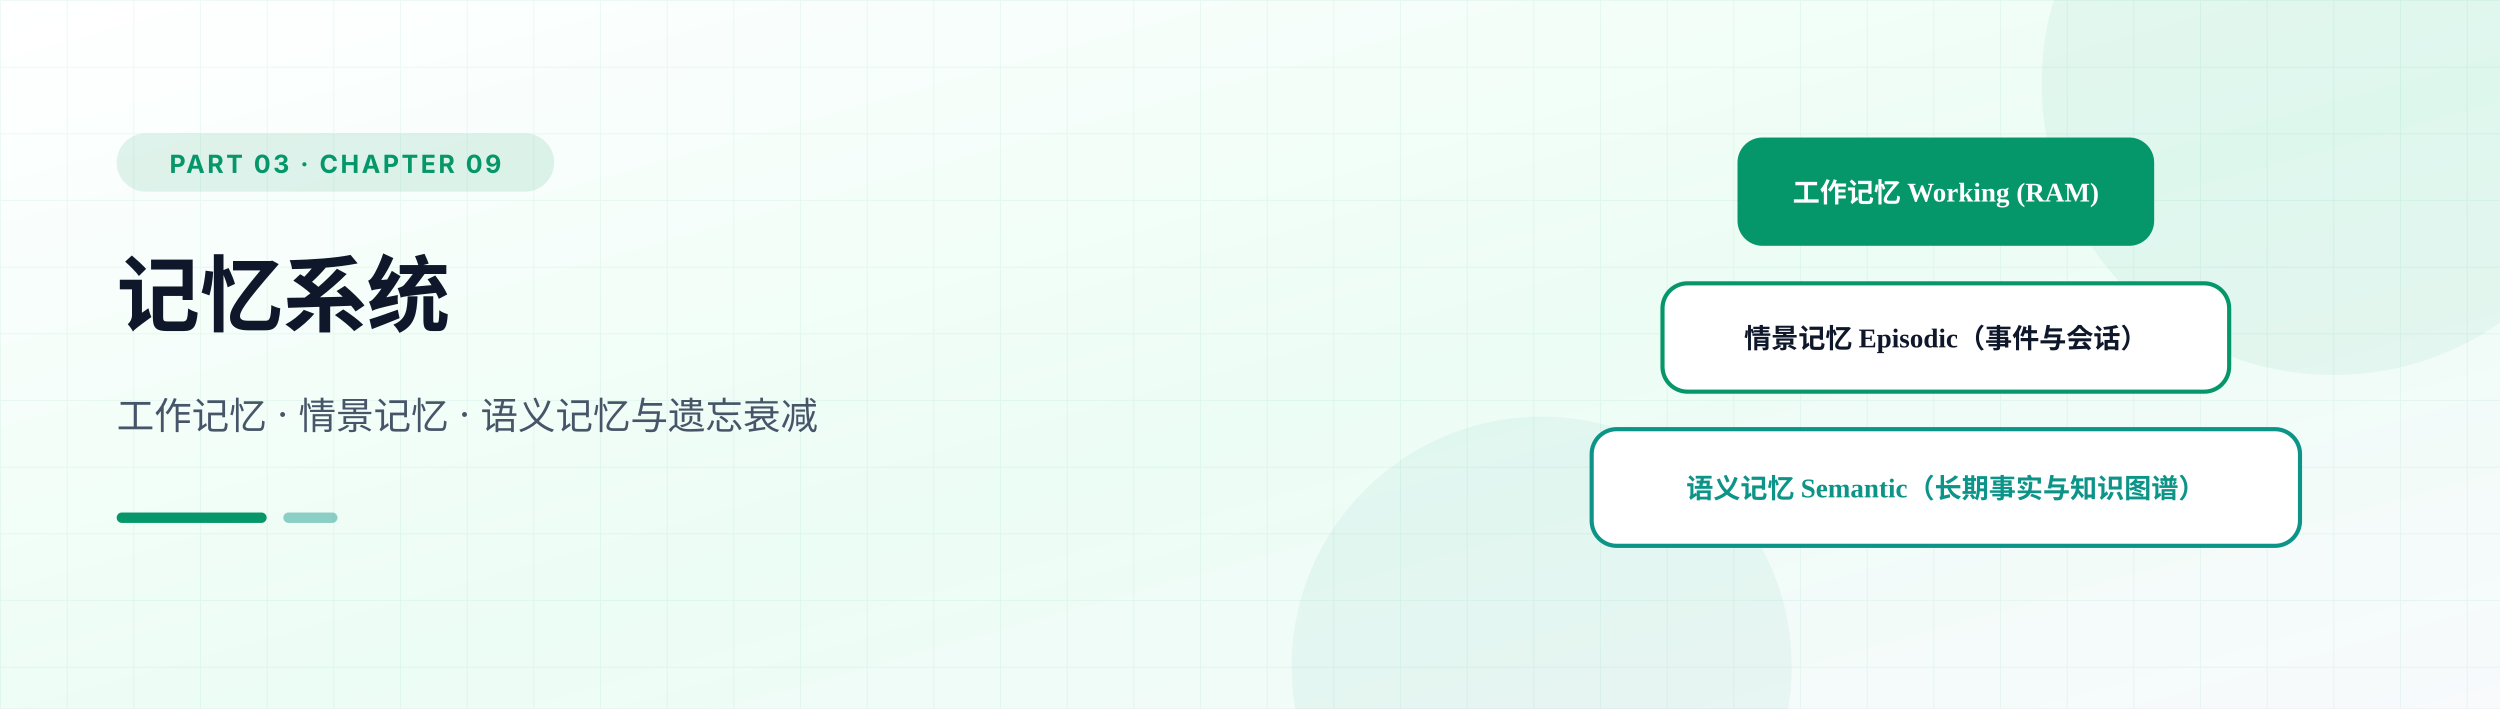
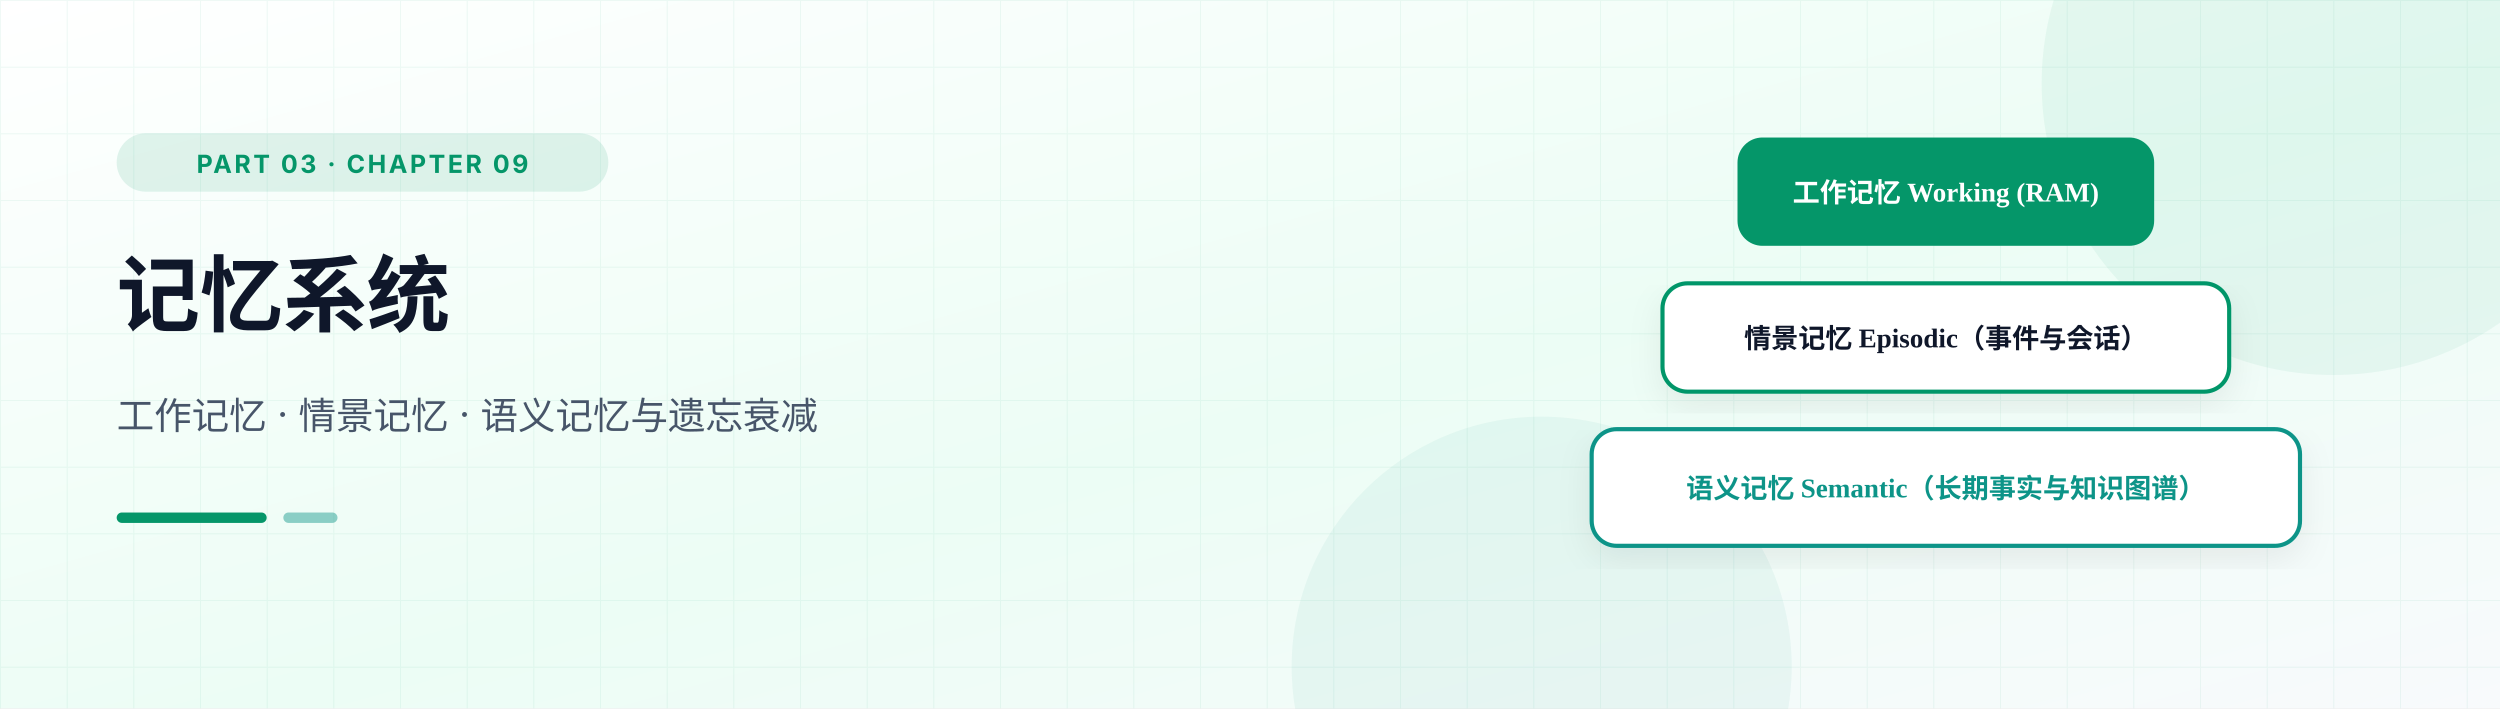
<svg xmlns="http://www.w3.org/2000/svg" viewBox="0 0 1200 340" width="1200" height="340" role="img" aria-label="记忆系统">
  <defs>
    <linearGradient id="bg" x1="0" y1="0" x2="1" y2="1">
      <stop offset="0%" stop-color="#ffffff" />
      <stop offset="55%" stop-color="#ecfdf5" />
      <stop offset="100%" stop-color="#f8fafc" />
    </linearGradient>
    <pattern id="grid" width="32" height="32" patternUnits="userSpaceOnUse">
      <path d="M 32 0 L 0 0 0 32" fill="none" stroke="#059669" stroke-opacity="0.06" stroke-width="1" />
    </pattern>
+     <filter id="cardShadow" x="-10%" y="-10%" width="125%" height="130%">
+       <feDropShadow dx="0" dy="6" stdDeviation="8" flood-color="#0f172a" flood-opacity="0.07" />
+     </filter>
  </defs>
  <rect width="1200" height="340" fill="url(#bg)" />
  <rect width="1200" height="340" fill="url(#grid)" />
  <circle cx="1120" cy="40" r="140" fill="#059669" opacity="0.06" />
  <circle cx="740" cy="320" r="120" fill="#0d9488" opacity="0.06" />
-   <rect x="56" y="64" width="210" height="28" rx="14" fill="#059669" opacity="0.12" />
-   <text x="161" y="83" text-anchor="middle" font-family="Inter, -apple-system, PingFang SC, sans-serif" font-size="12" font-weight="700" letter-spacing="1.2" fill="#059669">PART 03 · CHAPTER 09</text>
+   <rect x="56" y="64" width="236" height="28" rx="14" fill="#059669" opacity="0.12" />
+   <text x="174" y="83" text-anchor="middle" font-family="Inter, -apple-system, PingFang SC, sans-serif" font-size="12" font-weight="700" letter-spacing="1.2" fill="#059669">PART 03 · CHAPTER 09</text>
  <text x="56" y="156" font-family="Inter, -apple-system, PingFang SC, Microsoft YaHei, sans-serif" font-size="40" font-weight="800" fill="#0f172a">记忆系统</text>
  <text x="56" y="206" font-family="Inter, -apple-system, PingFang SC, Microsoft YaHei, sans-serif" font-size="18" fill="#475569">工作记忆 · 情景记忆 · 语义记忆与遗忘衰减</text>
  <rect x="56" y="246" width="72" height="5" rx="2.5" fill="#059669" />
  <rect x="136" y="246" width="26" height="5" rx="2.5" fill="#0d9488" opacity="0.45" />
  <rect x="834" y="66" width="200" height="52" rx="12" fill="#059669" />
  <text x="934" y="97" text-anchor="middle" font-size="13" font-weight="700" fill="#fff">工作记忆 Working (RAM)</text>
-   <rect x="798" y="136" width="272" height="52" rx="12" fill="#fff" stroke="#059669" stroke-width="2" />
+   <rect x="798" y="136" width="272" height="52" rx="12" fill="#fff" stroke="#059669" stroke-width="2" filter="url(#cardShadow)" />
  <text x="934" y="167" text-anchor="middle" font-size="13" font-weight="700" fill="#0f172a">情景记忆 Episodic（事件与会话）</text>
-   <rect x="764" y="206" width="340" height="56" rx="12" fill="#fff" stroke="#0d9488" stroke-width="2" />
+   <rect x="764" y="206" width="340" height="56" rx="12" fill="#fff" stroke="#0d9488" stroke-width="2" filter="url(#cardShadow)" />
  <text x="934" y="239" text-anchor="middle" font-size="13" font-weight="700" fill="#0d9488">语义记忆 Semantic（长期事实与知识图谱）</text>
</svg>
